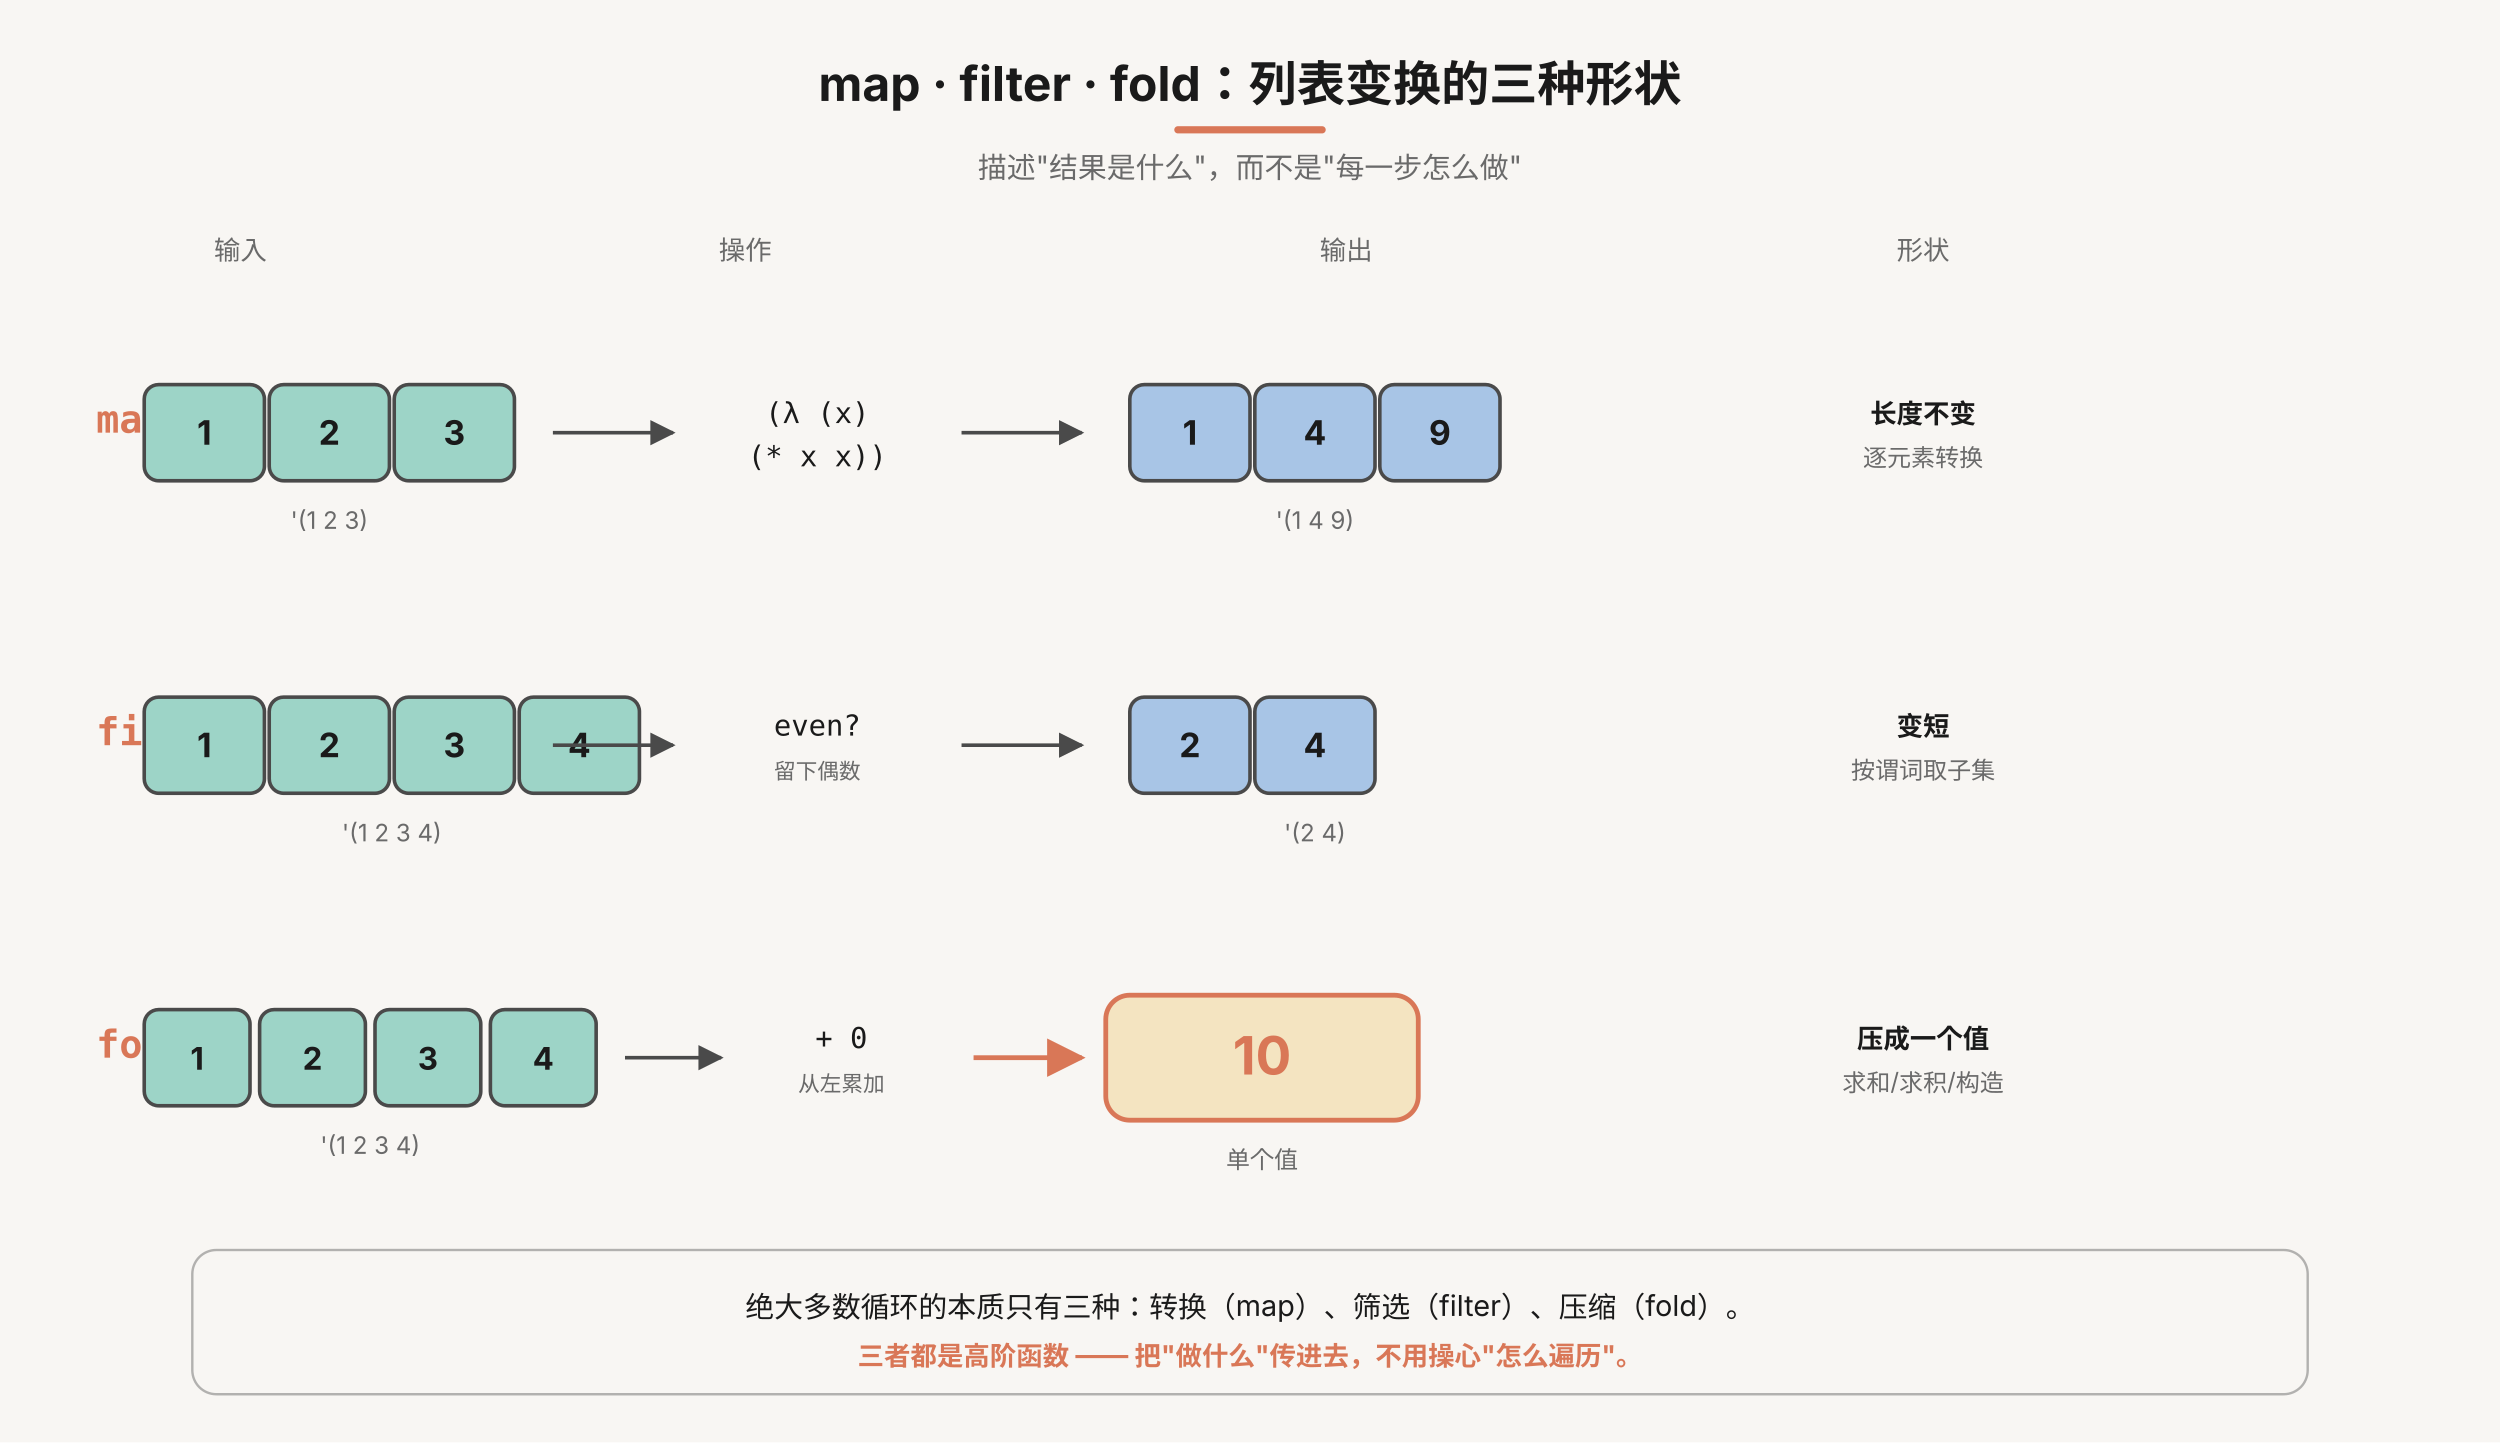
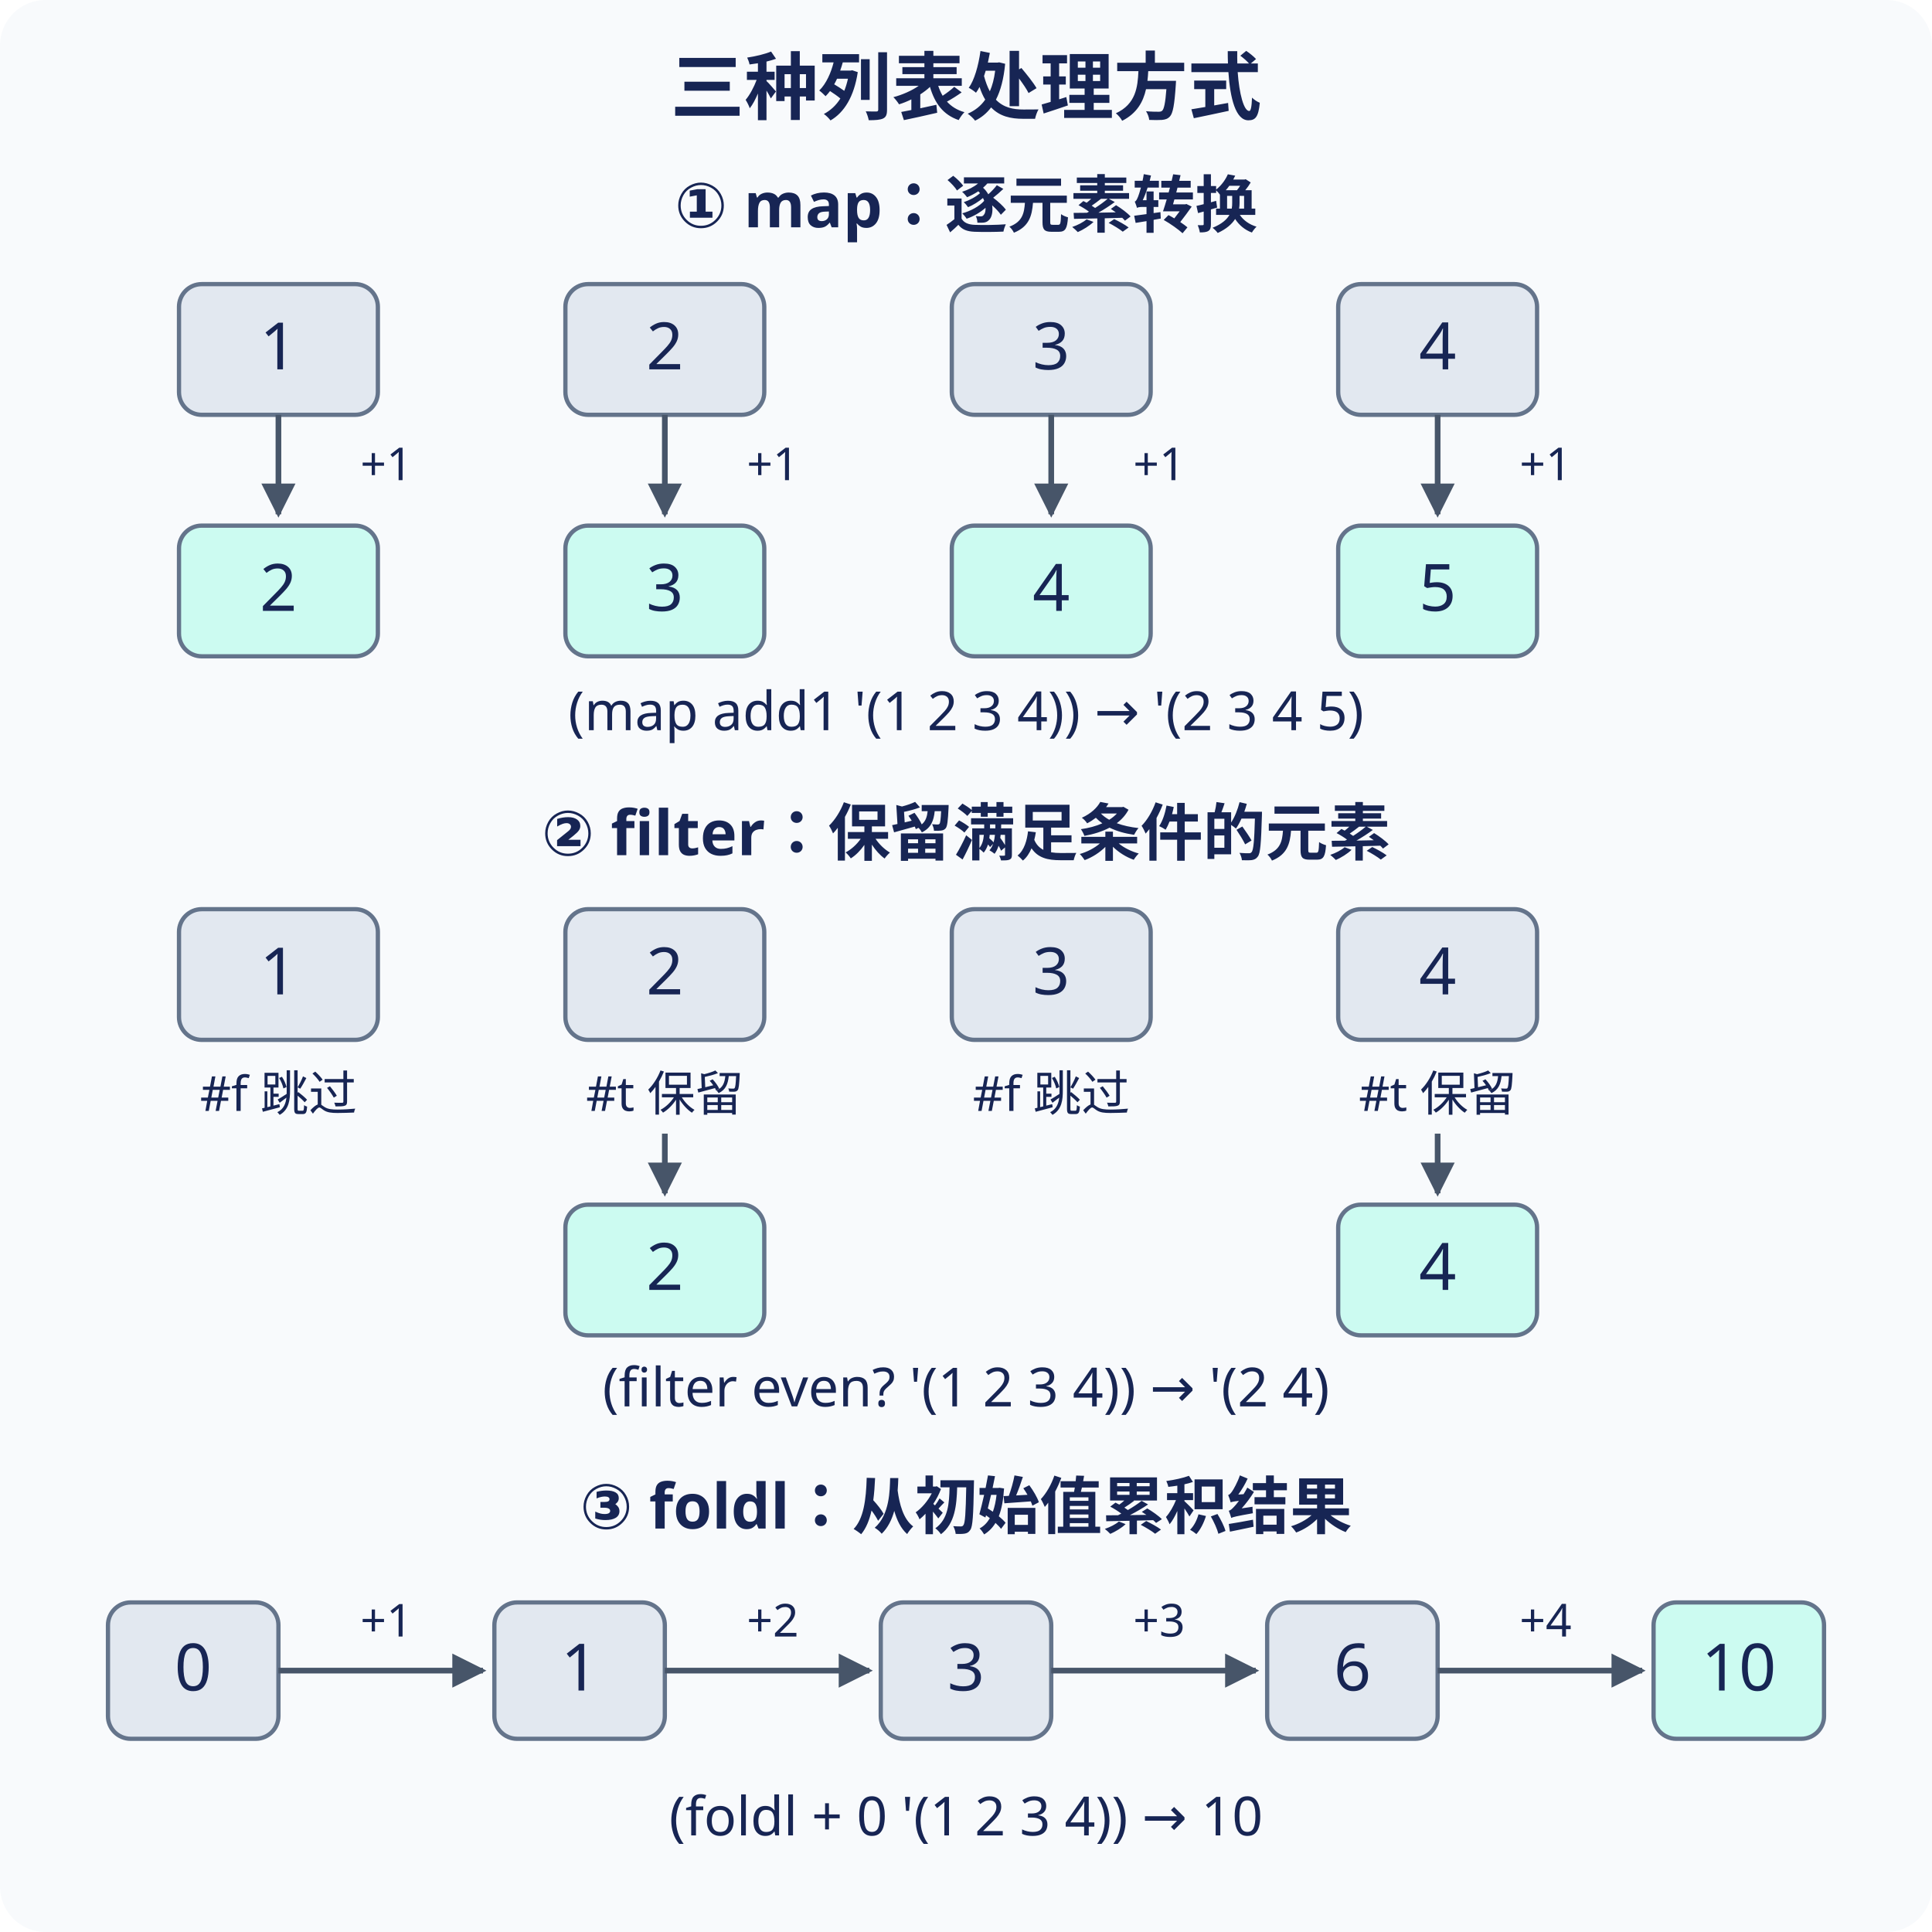
- <svg xmlns="http://www.w3.org/2000/svg" viewBox="0 0 1040 600" font-family="&quot;PingFang SC&quot;, &quot;Microsoft YaHei&quot;, -apple-system, BlinkMacSystemFont, &quot;Segoe UI&quot;, sans-serif">
+ <svg xmlns="http://www.w3.org/2000/svg" viewBox="0 0 680 680" role="img" aria-labelledby="t d">
  <defs>
-     <marker id="arrow" viewBox="0 0 10 10" refX="9" refY="5" markerWidth="7" markerHeight="7" orient="auto">
-       <path d="M0,0 L10,5 L0,10 z" fill="#4a4a4a" />
-     </marker>
-     <marker id="arrow-orange" viewBox="0 0 10 10" refX="9" refY="5" markerWidth="8" markerHeight="8" orient="auto">
-       <path d="M0,0 L10,5 L0,10 z" fill="#d97757" />
+     <marker id="a" viewBox="0 0 10 10" refX="9" refY="5" markerWidth="6" markerHeight="6" orient="auto">
+       <path d="M0 0L10 5L0 10Z" fill="#475569" />
    </marker>
  </defs>
-   <rect x="0" y="0" width="1040" height="600" fill="#f8f6f3" />
-   <text x="520" y="42" text-anchor="middle" font-size="20" font-weight="700" fill="#1a1a1a">map · filter · fold：列表变换的三种形状</text>
-   <line x1="490" y1="54" x2="550" y2="54" stroke="#d97757" stroke-width="3" stroke-linecap="round" />
-   <text x="520" y="74" text-anchor="middle" font-size="12" fill="#6a6a6a">描述"结果是什么"，而不是"每一步怎么做"</text>
-   <text x="100" y="108" text-anchor="middle" font-size="11" fill="#6a6a6a">输入</text>
-   <text x="310" y="108" text-anchor="middle" font-size="11" fill="#6a6a6a">操作</text>
-   <text x="560" y="108" text-anchor="middle" font-size="11" fill="#6a6a6a">输出</text>
-   <text x="800" y="108" text-anchor="middle" font-size="11" fill="#6a6a6a">形状</text>
-   <text x="40" y="180" font-size="16" font-weight="700" fill="#d97757" font-family="monospace">map</text>
-   <g>
-     <rect x="60" y="160" width="50" height="40" rx="6" fill="#9dd4c7" stroke="#4a4a4a" stroke-width="1.5" />
-     <text x="85" y="185" text-anchor="middle" font-size="14" font-weight="700" fill="#1a1a1a">1</text>
-     <rect x="112" y="160" width="50" height="40" rx="6" fill="#9dd4c7" stroke="#4a4a4a" stroke-width="1.5" />
-     <text x="137" y="185" text-anchor="middle" font-size="14" font-weight="700" fill="#1a1a1a">2</text>
-     <rect x="164" y="160" width="50" height="40" rx="6" fill="#9dd4c7" stroke="#4a4a4a" stroke-width="1.5" />
-     <text x="189" y="185" text-anchor="middle" font-size="14" font-weight="700" fill="#1a1a1a">3</text>
-   </g>
-   <text x="137" y="220" text-anchor="middle" font-size="10" fill="#6a6a6a">'(1 2 3)</text>
-   <line x1="230" y1="180" x2="280" y2="180" stroke="#4a4a4a" stroke-width="1.5" marker-end="url(#arrow)" />
-   <text x="340" y="176" text-anchor="middle" font-size="12" font-family="monospace" fill="#1a1a1a">(λ (x)</text>
-   <text x="340" y="194" text-anchor="middle" font-size="12" font-family="monospace" fill="#1a1a1a"> (* x x))</text>
-   <line x1="400" y1="180" x2="450" y2="180" stroke="#4a4a4a" stroke-width="1.5" marker-end="url(#arrow)" />
-   <g>
-     <rect x="470" y="160" width="50" height="40" rx="6" fill="#a8c5e6" stroke="#4a4a4a" stroke-width="1.5" />
-     <text x="495" y="185" text-anchor="middle" font-size="14" font-weight="700" fill="#1a1a1a">1</text>
-     <rect x="522" y="160" width="50" height="40" rx="6" fill="#a8c5e6" stroke="#4a4a4a" stroke-width="1.5" />
-     <text x="547" y="185" text-anchor="middle" font-size="14" font-weight="700" fill="#1a1a1a">4</text>
-     <rect x="574" y="160" width="50" height="40" rx="6" fill="#a8c5e6" stroke="#4a4a4a" stroke-width="1.5" />
-     <text x="599" y="185" text-anchor="middle" font-size="14" font-weight="700" fill="#1a1a1a">9</text>
-   </g>
-   <text x="547" y="220" text-anchor="middle" font-size="10" fill="#6a6a6a">'(1 4 9)</text>
-   <text x="800" y="176" text-anchor="middle" font-size="11" font-weight="700" fill="#1a1a1a">长度不变</text>
-   <text x="800" y="194" text-anchor="middle" font-size="10" fill="#6a6a6a">逐元素转换</text>
-   <text x="40" y="310" font-size="16" font-weight="700" fill="#d97757" font-family="monospace">filter</text>
-   <g>
-     <rect x="60" y="290" width="50" height="40" rx="6" fill="#9dd4c7" stroke="#4a4a4a" stroke-width="1.5" />
-     <text x="85" y="315" text-anchor="middle" font-size="14" font-weight="700" fill="#1a1a1a">1</text>
-     <rect x="112" y="290" width="50" height="40" rx="6" fill="#9dd4c7" stroke="#4a4a4a" stroke-width="1.5" />
-     <text x="137" y="315" text-anchor="middle" font-size="14" font-weight="700" fill="#1a1a1a">2</text>
-     <rect x="164" y="290" width="50" height="40" rx="6" fill="#9dd4c7" stroke="#4a4a4a" stroke-width="1.5" />
-     <text x="189" y="315" text-anchor="middle" font-size="14" font-weight="700" fill="#1a1a1a">3</text>
-     <rect x="216" y="290" width="50" height="40" rx="6" fill="#9dd4c7" stroke="#4a4a4a" stroke-width="1.5" />
-     <text x="241" y="315" text-anchor="middle" font-size="14" font-weight="700" fill="#1a1a1a">4</text>
-   </g>
-   <text x="163" y="350" text-anchor="middle" font-size="10" fill="#6a6a6a">'(1 2 3 4)</text>
-   <line x1="230" y1="310" x2="280" y2="310" stroke="#4a4a4a" stroke-width="1.5" marker-end="url(#arrow)" />
-   <text x="340" y="306" text-anchor="middle" font-size="12" font-family="monospace" fill="#1a1a1a">even?</text>
-   <text x="340" y="324" text-anchor="middle" font-size="9" fill="#6a6a6a">留下偶数</text>
-   <line x1="400" y1="310" x2="450" y2="310" stroke="#4a4a4a" stroke-width="1.5" marker-end="url(#arrow)" />
-   <g>
-     <rect x="470" y="290" width="50" height="40" rx="6" fill="#a8c5e6" stroke="#4a4a4a" stroke-width="1.5" />
-     <text x="495" y="315" text-anchor="middle" font-size="14" font-weight="700" fill="#1a1a1a">2</text>
-     <rect x="522" y="290" width="50" height="40" rx="6" fill="#a8c5e6" stroke="#4a4a4a" stroke-width="1.5" />
-     <text x="547" y="315" text-anchor="middle" font-size="14" font-weight="700" fill="#1a1a1a">4</text>
-   </g>
-   <text x="547" y="350" text-anchor="middle" font-size="10" fill="#6a6a6a">'(2 4)</text>
-   <text x="800" y="306" text-anchor="middle" font-size="11" font-weight="700" fill="#1a1a1a">变短</text>
-   <text x="800" y="324" text-anchor="middle" font-size="10" fill="#6a6a6a">按谓词取子集</text>
-   <text x="40" y="440" font-size="16" font-weight="700" fill="#d97757" font-family="monospace">foldl</text>
-   <g>
-     <rect x="60" y="420" width="44" height="40" rx="6" fill="#9dd4c7" stroke="#4a4a4a" stroke-width="1.5" />
-     <text x="82" y="445" text-anchor="middle" font-size="13" font-weight="700" fill="#1a1a1a">1</text>
-     <rect x="108" y="420" width="44" height="40" rx="6" fill="#9dd4c7" stroke="#4a4a4a" stroke-width="1.5" />
-     <text x="130" y="445" text-anchor="middle" font-size="13" font-weight="700" fill="#1a1a1a">2</text>
-     <rect x="156" y="420" width="44" height="40" rx="6" fill="#9dd4c7" stroke="#4a4a4a" stroke-width="1.5" />
-     <text x="178" y="445" text-anchor="middle" font-size="13" font-weight="700" fill="#1a1a1a">3</text>
-     <rect x="204" y="420" width="44" height="40" rx="6" fill="#9dd4c7" stroke="#4a4a4a" stroke-width="1.5" />
-     <text x="226" y="445" text-anchor="middle" font-size="13" font-weight="700" fill="#1a1a1a">4</text>
-   </g>
-   <text x="154" y="480" text-anchor="middle" font-size="10" fill="#6a6a6a">'(1 2 3 4)</text>
-   <line x1="260" y1="440" x2="300" y2="440" stroke="#4a4a4a" stroke-width="1.5" marker-end="url(#arrow)" />
-   <text x="350" y="436" text-anchor="middle" font-size="12" font-family="monospace" fill="#1a1a1a">+ 0</text>
-   <text x="350" y="454" text-anchor="middle" font-size="9" fill="#6a6a6a">从左累加</text>
-   <path d="M 405 440 L 450 440" fill="none" stroke="#d97757" stroke-width="2" marker-end="url(#arrow-orange)" />
-   <rect x="460" y="414" width="130" height="52" rx="10" fill="#f4e4c1" stroke="#d97757" stroke-width="2" />
-   <text x="525" y="447" text-anchor="middle" font-size="22" font-weight="700" fill="#d97757">10</text>
-   <text x="525" y="486" text-anchor="middle" font-size="10" fill="#6a6a6a">单个值</text>
-   <text x="800" y="436" text-anchor="middle" font-size="11" font-weight="700" fill="#1a1a1a">压成一个值</text>
-   <text x="800" y="454" text-anchor="middle" font-size="10" fill="#6a6a6a">求和/求积/构造</text>
-   <g>
-     <rect x="80" y="520" width="880" height="60" rx="10" fill="#f8f6f3" stroke="#4a4a4a" stroke-width="1" stroke-opacity="0.4" />
-     <text x="520" y="548" text-anchor="middle" font-size="12" fill="#1a1a1a">绝大多数循环的本质只有三种：转换（map）、筛选（filter）、压缩（fold）。</text>
-     <text x="520" y="568" text-anchor="middle" font-size="11" font-weight="700" fill="#d97757">三者都是高阶函数 —— 把"做什么"传进去，不用操心"怎么遍历"。</text>
+   <rect width="680" height="680" rx="16" fill="#f8fafc" />
+   <g font-family="sans-serif" fill="#172554">
+     <text x="340" y="40" text-anchor="middle" font-size="26" font-weight="bold">三种列表处理方式</text>
+     <text x="340" y="80" text-anchor="middle" font-size="22" font-weight="bold">① map：逐元素转换</text>
+     <rect x="63" y="100" width="70" height="46" rx="8" fill="#e2e8f0" stroke="#64748b" stroke-width="1.5" />
+     <text x="98" y="130" text-anchor="middle" font-size="23">1</text>
+     <path d="M98 146V181" fill="none" stroke="#475569" stroke-width="2" marker-end="url(#a)" />
+     <text x="136" y="169" text-anchor="middle" font-size="16">+1</text>
+     <rect x="63" y="185" width="70" height="46" rx="8" fill="#ccfbf1" stroke="#64748b" stroke-width="1.5" />
+     <text x="98" y="215" text-anchor="middle" font-size="23">2</text>
+     <rect x="199" y="100" width="70" height="46" rx="8" fill="#e2e8f0" stroke="#64748b" stroke-width="1.5" />
+     <text x="234" y="130" text-anchor="middle" font-size="23">2</text>
+     <path d="M234 146V181" fill="none" stroke="#475569" stroke-width="2" marker-end="url(#a)" />
+     <text x="272" y="169" text-anchor="middle" font-size="16">+1</text>
+     <rect x="199" y="185" width="70" height="46" rx="8" fill="#ccfbf1" stroke="#64748b" stroke-width="1.5" />
+     <text x="234" y="215" text-anchor="middle" font-size="23">3</text>
+     <rect x="335" y="100" width="70" height="46" rx="8" fill="#e2e8f0" stroke="#64748b" stroke-width="1.5" />
+     <text x="370" y="130" text-anchor="middle" font-size="23">3</text>
+     <path d="M370 146V181" fill="none" stroke="#475569" stroke-width="2" marker-end="url(#a)" />
+     <text x="408" y="169" text-anchor="middle" font-size="16">+1</text>
+     <rect x="335" y="185" width="70" height="46" rx="8" fill="#ccfbf1" stroke="#64748b" stroke-width="1.5" />
+     <text x="370" y="215" text-anchor="middle" font-size="23">4</text>
+     <rect x="471" y="100" width="70" height="46" rx="8" fill="#e2e8f0" stroke="#64748b" stroke-width="1.5" />
+     <text x="506" y="130" text-anchor="middle" font-size="23">4</text>
+     <path d="M506 146V181" fill="none" stroke="#475569" stroke-width="2" marker-end="url(#a)" />
+     <text x="544" y="169" text-anchor="middle" font-size="16">+1</text>
+     <rect x="471" y="185" width="70" height="46" rx="8" fill="#ccfbf1" stroke="#64748b" stroke-width="1.5" />
+     <text x="506" y="215" text-anchor="middle" font-size="23">5</text>
+     <text x="340" y="257" text-anchor="middle" font-size="19">(map add1 '(1 2 3 4)) → '(2 3 4 5)</text>
+     <text x="340" y="301" text-anchor="middle" font-size="22" font-weight="bold">② filter：保留满足条件的元素</text>
+     <rect x="63" y="320" width="70" height="46" rx="8" fill="#e2e8f0" stroke="#64748b" stroke-width="1.5" />
+     <text x="98" y="350" text-anchor="middle" font-size="23">1</text>
+     <text x="98" y="391" text-anchor="middle" font-size="17">#f 跳过</text>
+     <rect x="199" y="320" width="70" height="46" rx="8" fill="#e2e8f0" stroke="#64748b" stroke-width="1.5" />
+     <text x="234" y="350" text-anchor="middle" font-size="23">2</text>
+     <text x="234" y="391" text-anchor="middle" font-size="17">#t 保留</text>
+     <path d="M234 399V420" fill="none" stroke="#475569" stroke-width="2" marker-end="url(#a)" />
+     <rect x="199" y="424" width="70" height="46" rx="8" fill="#ccfbf1" stroke="#64748b" stroke-width="1.5" />
+     <text x="234" y="454" text-anchor="middle" font-size="23">2</text>
+     <rect x="335" y="320" width="70" height="46" rx="8" fill="#e2e8f0" stroke="#64748b" stroke-width="1.5" />
+     <text x="370" y="350" text-anchor="middle" font-size="23">3</text>
+     <text x="370" y="391" text-anchor="middle" font-size="17">#f 跳过</text>
+     <rect x="471" y="320" width="70" height="46" rx="8" fill="#e2e8f0" stroke="#64748b" stroke-width="1.5" />
+     <text x="506" y="350" text-anchor="middle" font-size="23">4</text>
+     <text x="506" y="391" text-anchor="middle" font-size="17">#t 保留</text>
+     <path d="M506 399V420" fill="none" stroke="#475569" stroke-width="2" marker-end="url(#a)" />
+     <rect x="471" y="424" width="70" height="46" rx="8" fill="#ccfbf1" stroke="#64748b" stroke-width="1.5" />
+     <text x="506" y="454" text-anchor="middle" font-size="23">4</text>
+     <text x="340" y="495" text-anchor="middle" font-size="19">(filter even? '(1 2 3 4)) → '(2 4)</text>
+     <text x="340" y="538" text-anchor="middle" font-size="22" font-weight="bold">③ foldl：从初始值累积结果</text>
+     <rect x="38" y="564" width="60" height="48" rx="8" fill="#e2e8f0" stroke="#64748b" stroke-width="1.5" />
+     <text x="68" y="595" text-anchor="middle" font-size="23">0</text>
+     <path d="M98 588H170" fill="none" stroke="#475569" stroke-width="2" marker-end="url(#a)" />
+     <text x="136" y="576" text-anchor="middle" font-size="16">+1</text>
+     <rect x="174" y="564" width="60" height="48" rx="8" fill="#e2e8f0" stroke="#64748b" stroke-width="1.5" />
+     <text x="204" y="595" text-anchor="middle" font-size="23">1</text>
+     <path d="M234 588H306" fill="none" stroke="#475569" stroke-width="2" marker-end="url(#a)" />
+     <text x="272" y="576" text-anchor="middle" font-size="16">+2</text>
+     <rect x="310" y="564" width="60" height="48" rx="8" fill="#e2e8f0" stroke="#64748b" stroke-width="1.5" />
+     <text x="340" y="595" text-anchor="middle" font-size="23">3</text>
+     <path d="M370 588H442" fill="none" stroke="#475569" stroke-width="2" marker-end="url(#a)" />
+     <text x="408" y="576" text-anchor="middle" font-size="16">+3</text>
+     <rect x="446" y="564" width="60" height="48" rx="8" fill="#e2e8f0" stroke="#64748b" stroke-width="1.5" />
+     <text x="476" y="595" text-anchor="middle" font-size="23">6</text>
+     <path d="M506 588H578" fill="none" stroke="#475569" stroke-width="2" marker-end="url(#a)" />
+     <text x="544" y="576" text-anchor="middle" font-size="16">+4</text>
+     <rect x="582" y="564" width="60" height="48" rx="8" fill="#ccfbf1" stroke="#64748b" stroke-width="1.5" />
+     <text x="612" y="595" text-anchor="middle" font-size="23">10</text>
+     <text x="340" y="646" text-anchor="middle" font-size="19">(foldl + 0 '(1 2 3 4)) → 10</text>
  </g>
</svg>
